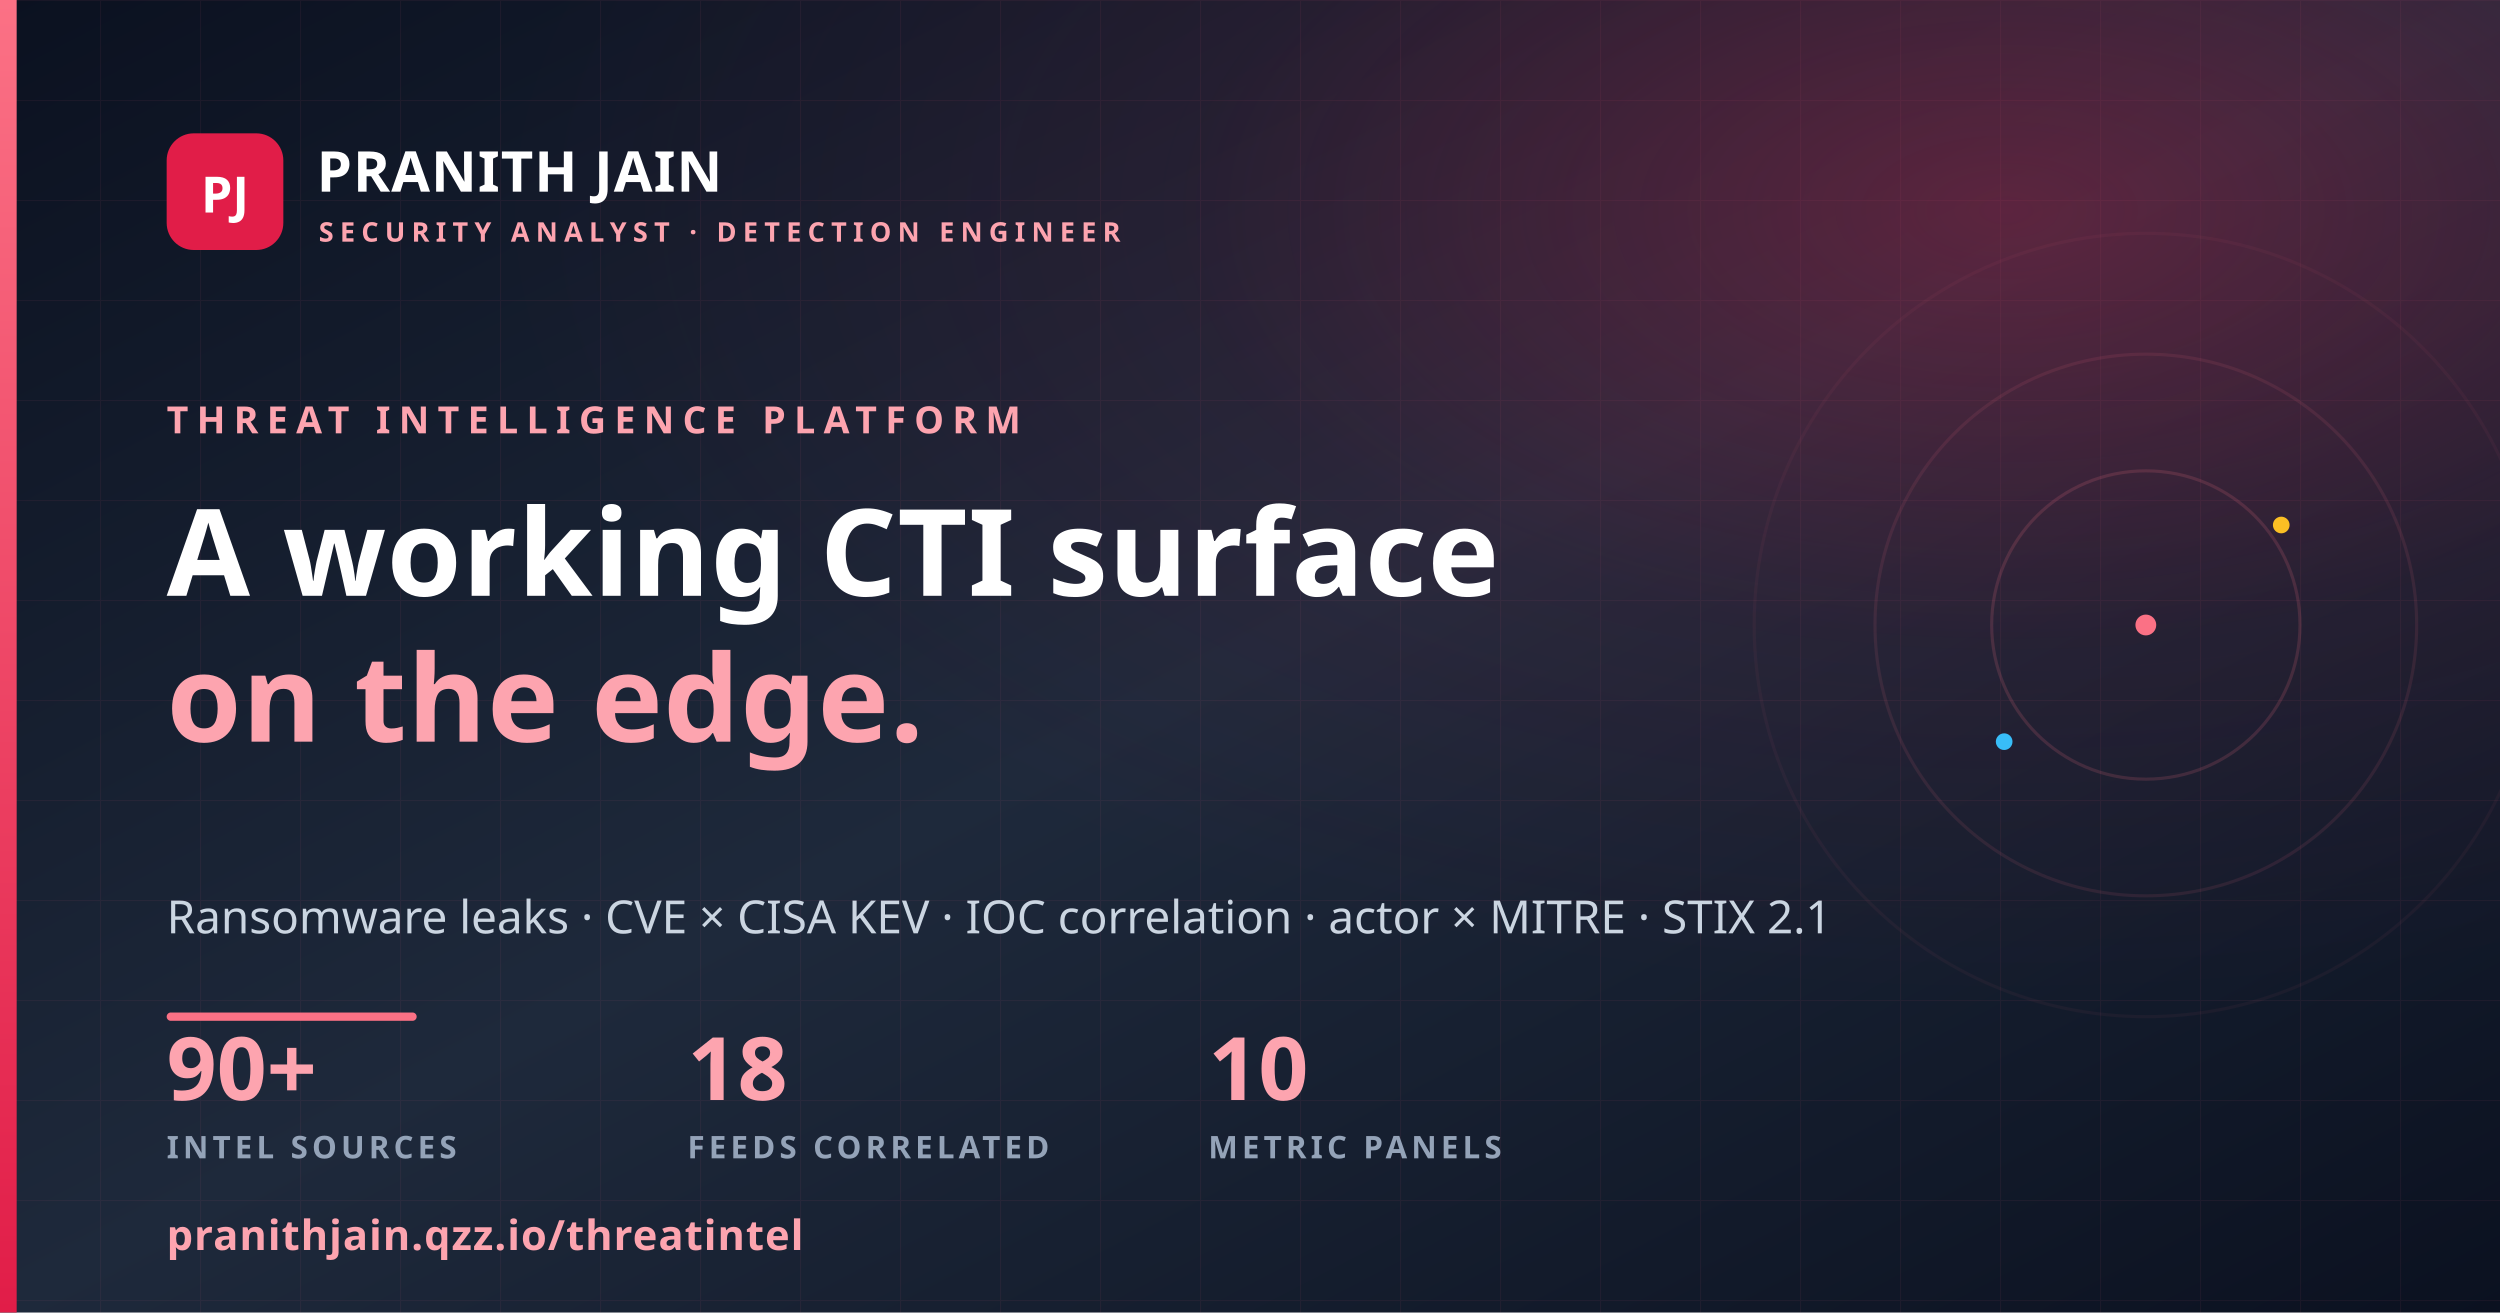
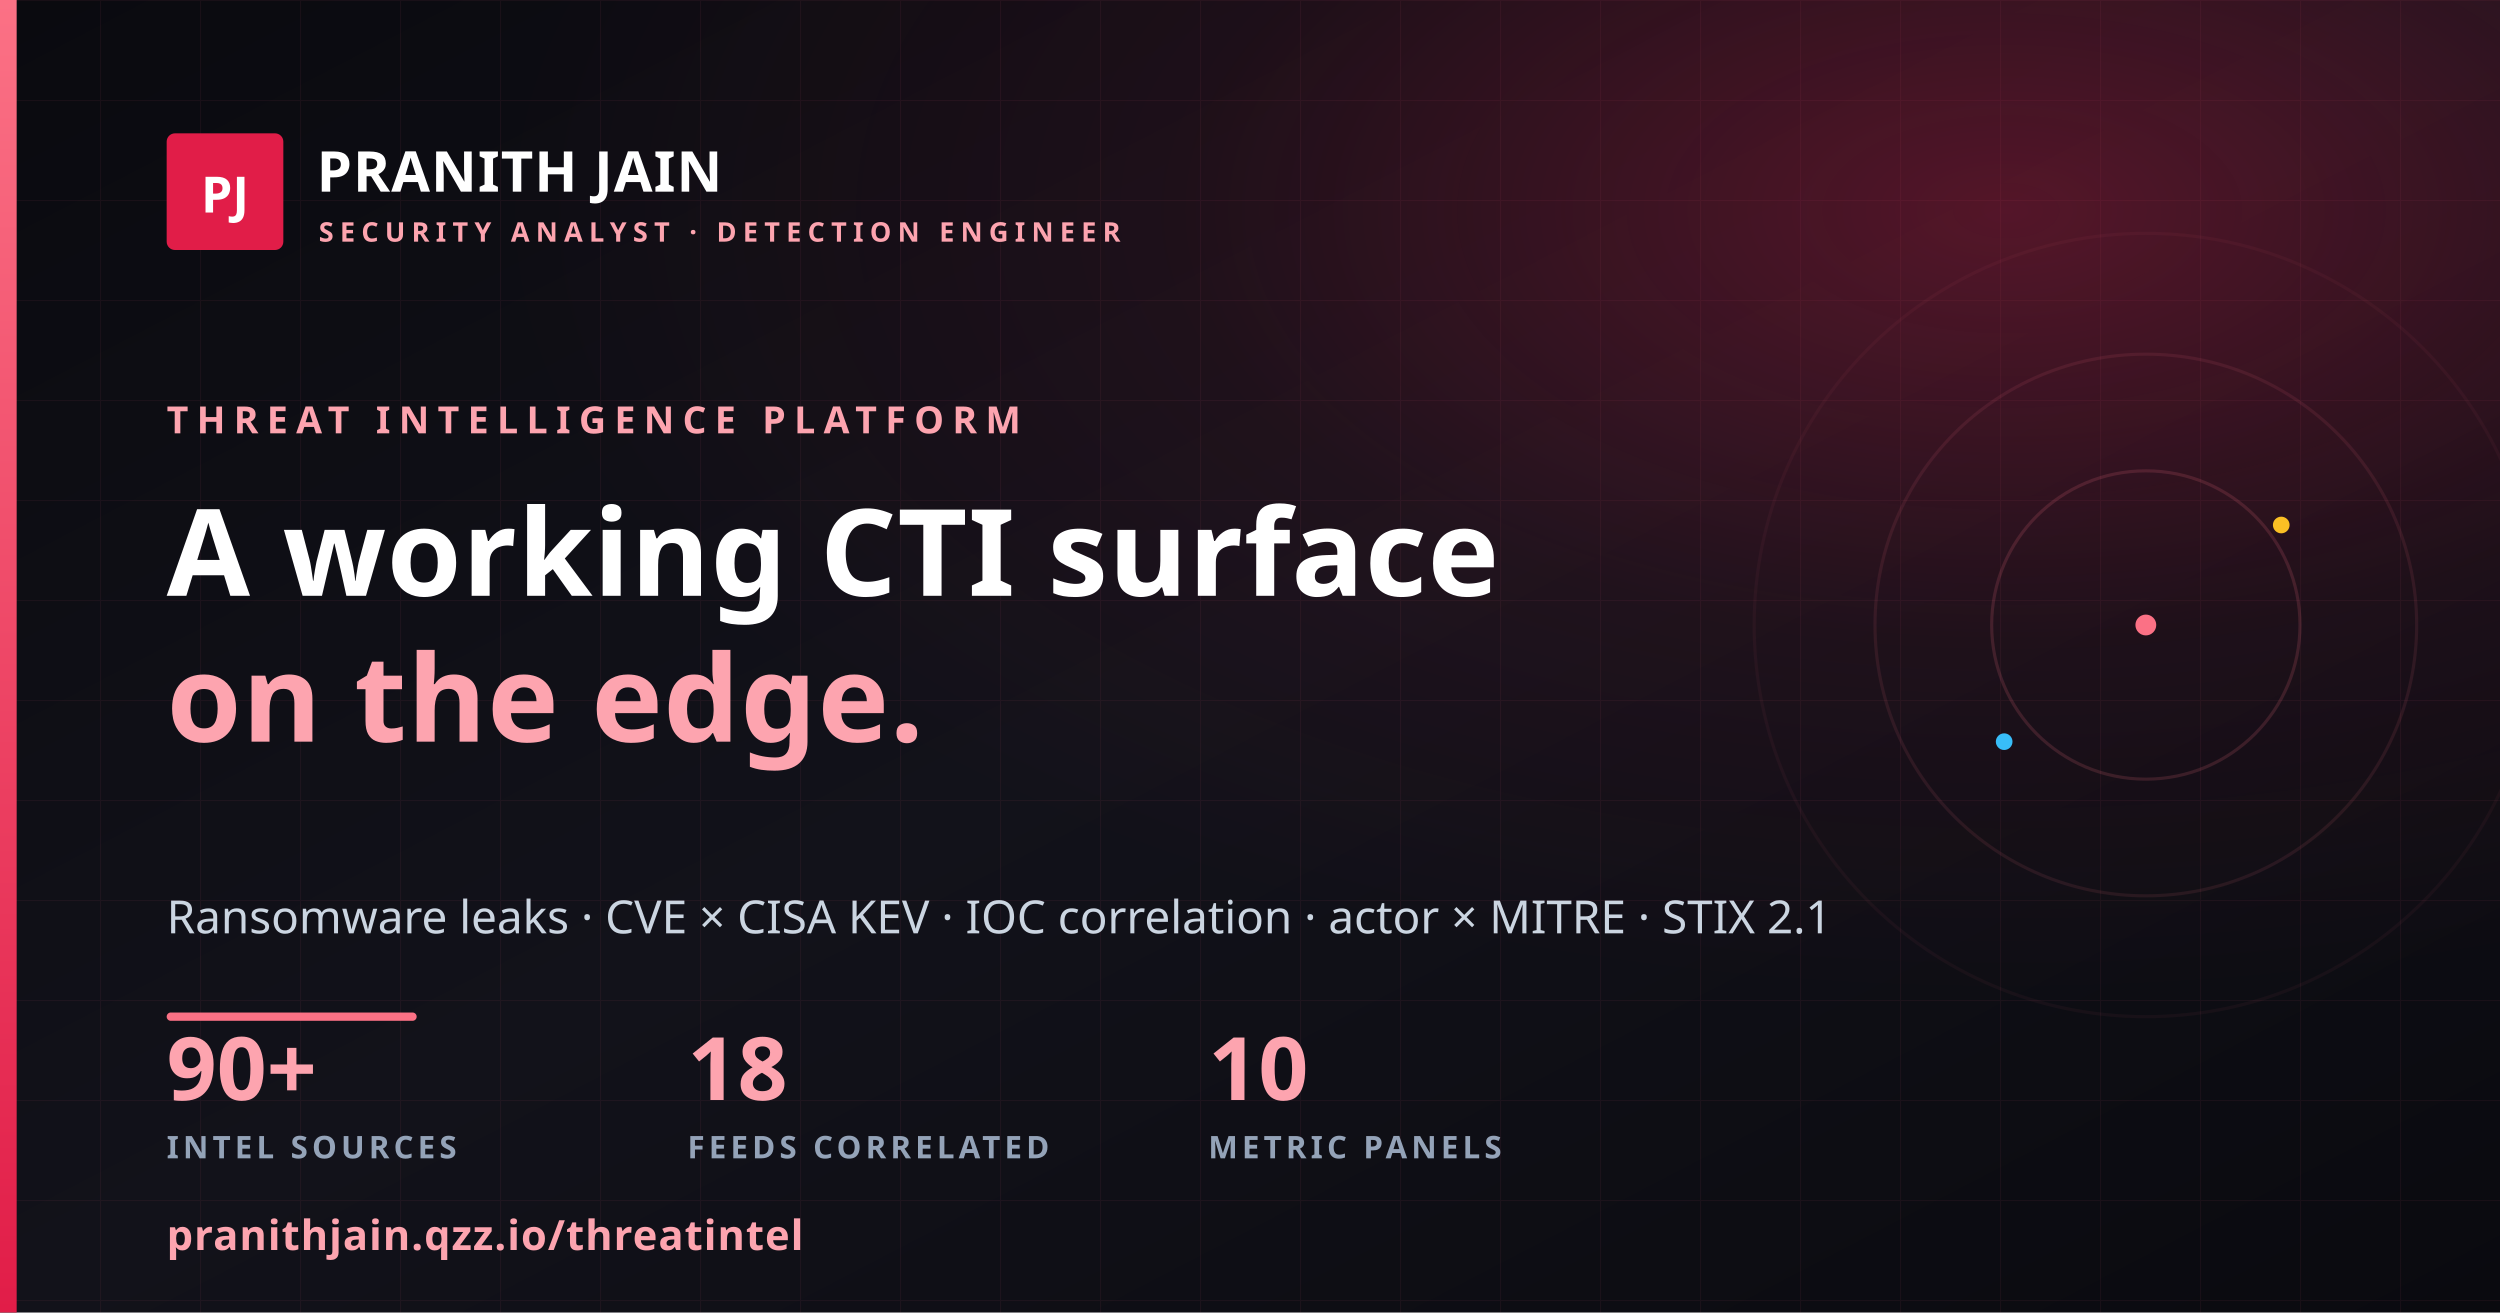
<svg xmlns="http://www.w3.org/2000/svg" width="1200" height="630" viewBox="0 0 1200 630" font-family="'Hanken Grotesk', system-ui, sans-serif">
  <defs>
    <linearGradient id="bg" x1="0" y1="0" x2="1" y2="1">
-       <stop offset="0%" stop-color="#0b1120" />
-       <stop offset="50%" stop-color="#1e293b" />
-       <stop offset="100%" stop-color="#0b1120" />
+       <stop offset="0%" stop-color="#0a0a0f" />
+       <stop offset="50%" stop-color="#12121a" />
+       <stop offset="100%" stop-color="#0a0a0f" />
    </linearGradient>
    <radialGradient id="glow" cx="80%" cy="16%" r="60%">
      <stop offset="0%" stop-color="#e11d48" stop-opacity="0.32" />
      <stop offset="55%" stop-color="#e11d48" stop-opacity="0.07" />
      <stop offset="100%" stop-color="#e11d48" stop-opacity="0" />
    </radialGradient>
    <linearGradient id="bar" x1="0" y1="0" x2="0" y2="1">
      <stop offset="0%" stop-color="#fb7185" />
      <stop offset="100%" stop-color="#e11d48" />
    </linearGradient>
    <pattern id="grid" width="48" height="48" patternUnits="userSpaceOnUse">
      <path d="M 48 0 L 0 0 0 48" fill="none" stroke="#fb7185" stroke-opacity="0.06" stroke-width="1" />
    </pattern>
  </defs>
  <rect width="1200" height="630" fill="url(#bg)" />
  <rect width="1200" height="630" fill="url(#grid)" />
  <rect width="1200" height="630" fill="url(#glow)" />
  <g stroke="#fb7185" fill="none">
    <circle cx="1030" cy="300" r="74" stroke-opacity="0.16" stroke-width="1.5" />
    <circle cx="1030" cy="300" r="130" stroke-opacity="0.10" stroke-width="1.5" />
    <circle cx="1030" cy="300" r="188" stroke-opacity="0.05" stroke-width="1.5" />
  </g>
  <circle cx="1030" cy="300" r="5" fill="#fb7185" />
  <circle cx="1095" cy="252" r="4" fill="#fbbf24" />
  <circle cx="962" cy="356" r="4" fill="#38bdf8" />
  <rect x="0" y="0" width="8" height="630" fill="url(#bar)" />
-   <rect x="80" y="64" width="56" height="56" rx="13" fill="#e11d48" />
+   <rect x="80" y="64" width="56" height="56" rx="4" fill="#e11d48" />
  <text x="108" y="102" text-anchor="middle" font-size="24" font-weight="800" fill="#ffffff">PJ</text>
  <text x="152" y="92" font-size="27" font-weight="800" letter-spacing="0.5" fill="#ffffff">PRANITH JAIN</text>
  <text x="153" y="116" font-size="13" font-weight="700" letter-spacing="3" fill="#fda4af">SECURITY ANALYST · DETECTION ENGINEER</text>
  <text x="80" y="208" font-size="18" font-weight="800" letter-spacing="4" fill="#fda4af">THREAT INTELLIGENCE PLATFORM</text>
  <text x="80" y="286" font-size="58" font-weight="800" letter-spacing="0.3" fill="#ffffff">A working CTI surface</text>
  <text x="80" y="356" font-size="58" font-weight="800" letter-spacing="0.3" fill="#fda4af">on the edge.</text>
  <text x="80" y="448" font-size="22" font-weight="400" fill="#cbd5e1">Ransomware leaks · CVE × CISA KEV · IOC correlation · actor × MITRE · STIX 2.1</text>
  <rect x="80" y="486" width="120" height="4" rx="2" fill="#fb7185" />
  <text x="80" y="528" font-size="42" font-weight="800" fill="#fda4af">90+</text>
  <text x="80" y="556" font-size="15" font-weight="600" letter-spacing="2" fill="#94a3b8">INTEL SOURCES</text>
  <text x="330" y="528" font-size="42" font-weight="800" fill="#fda4af">18</text>
  <text x="330" y="556" font-size="15" font-weight="600" letter-spacing="2" fill="#94a3b8">FEEDS CORRELATED</text>
  <text x="580" y="528" font-size="42" font-weight="800" fill="#fda4af">10</text>
  <text x="580" y="556" font-size="15" font-weight="600" letter-spacing="2" fill="#94a3b8">METRIC PANELS</text>
  <text x="80" y="600" font-size="20" font-weight="700" letter-spacing="0.5" fill="#94a3b8">
    <tspan fill="#fda4af" font-weight="800">pranithjain.qzz.io/threatintel</tspan>
  </text>
</svg>
